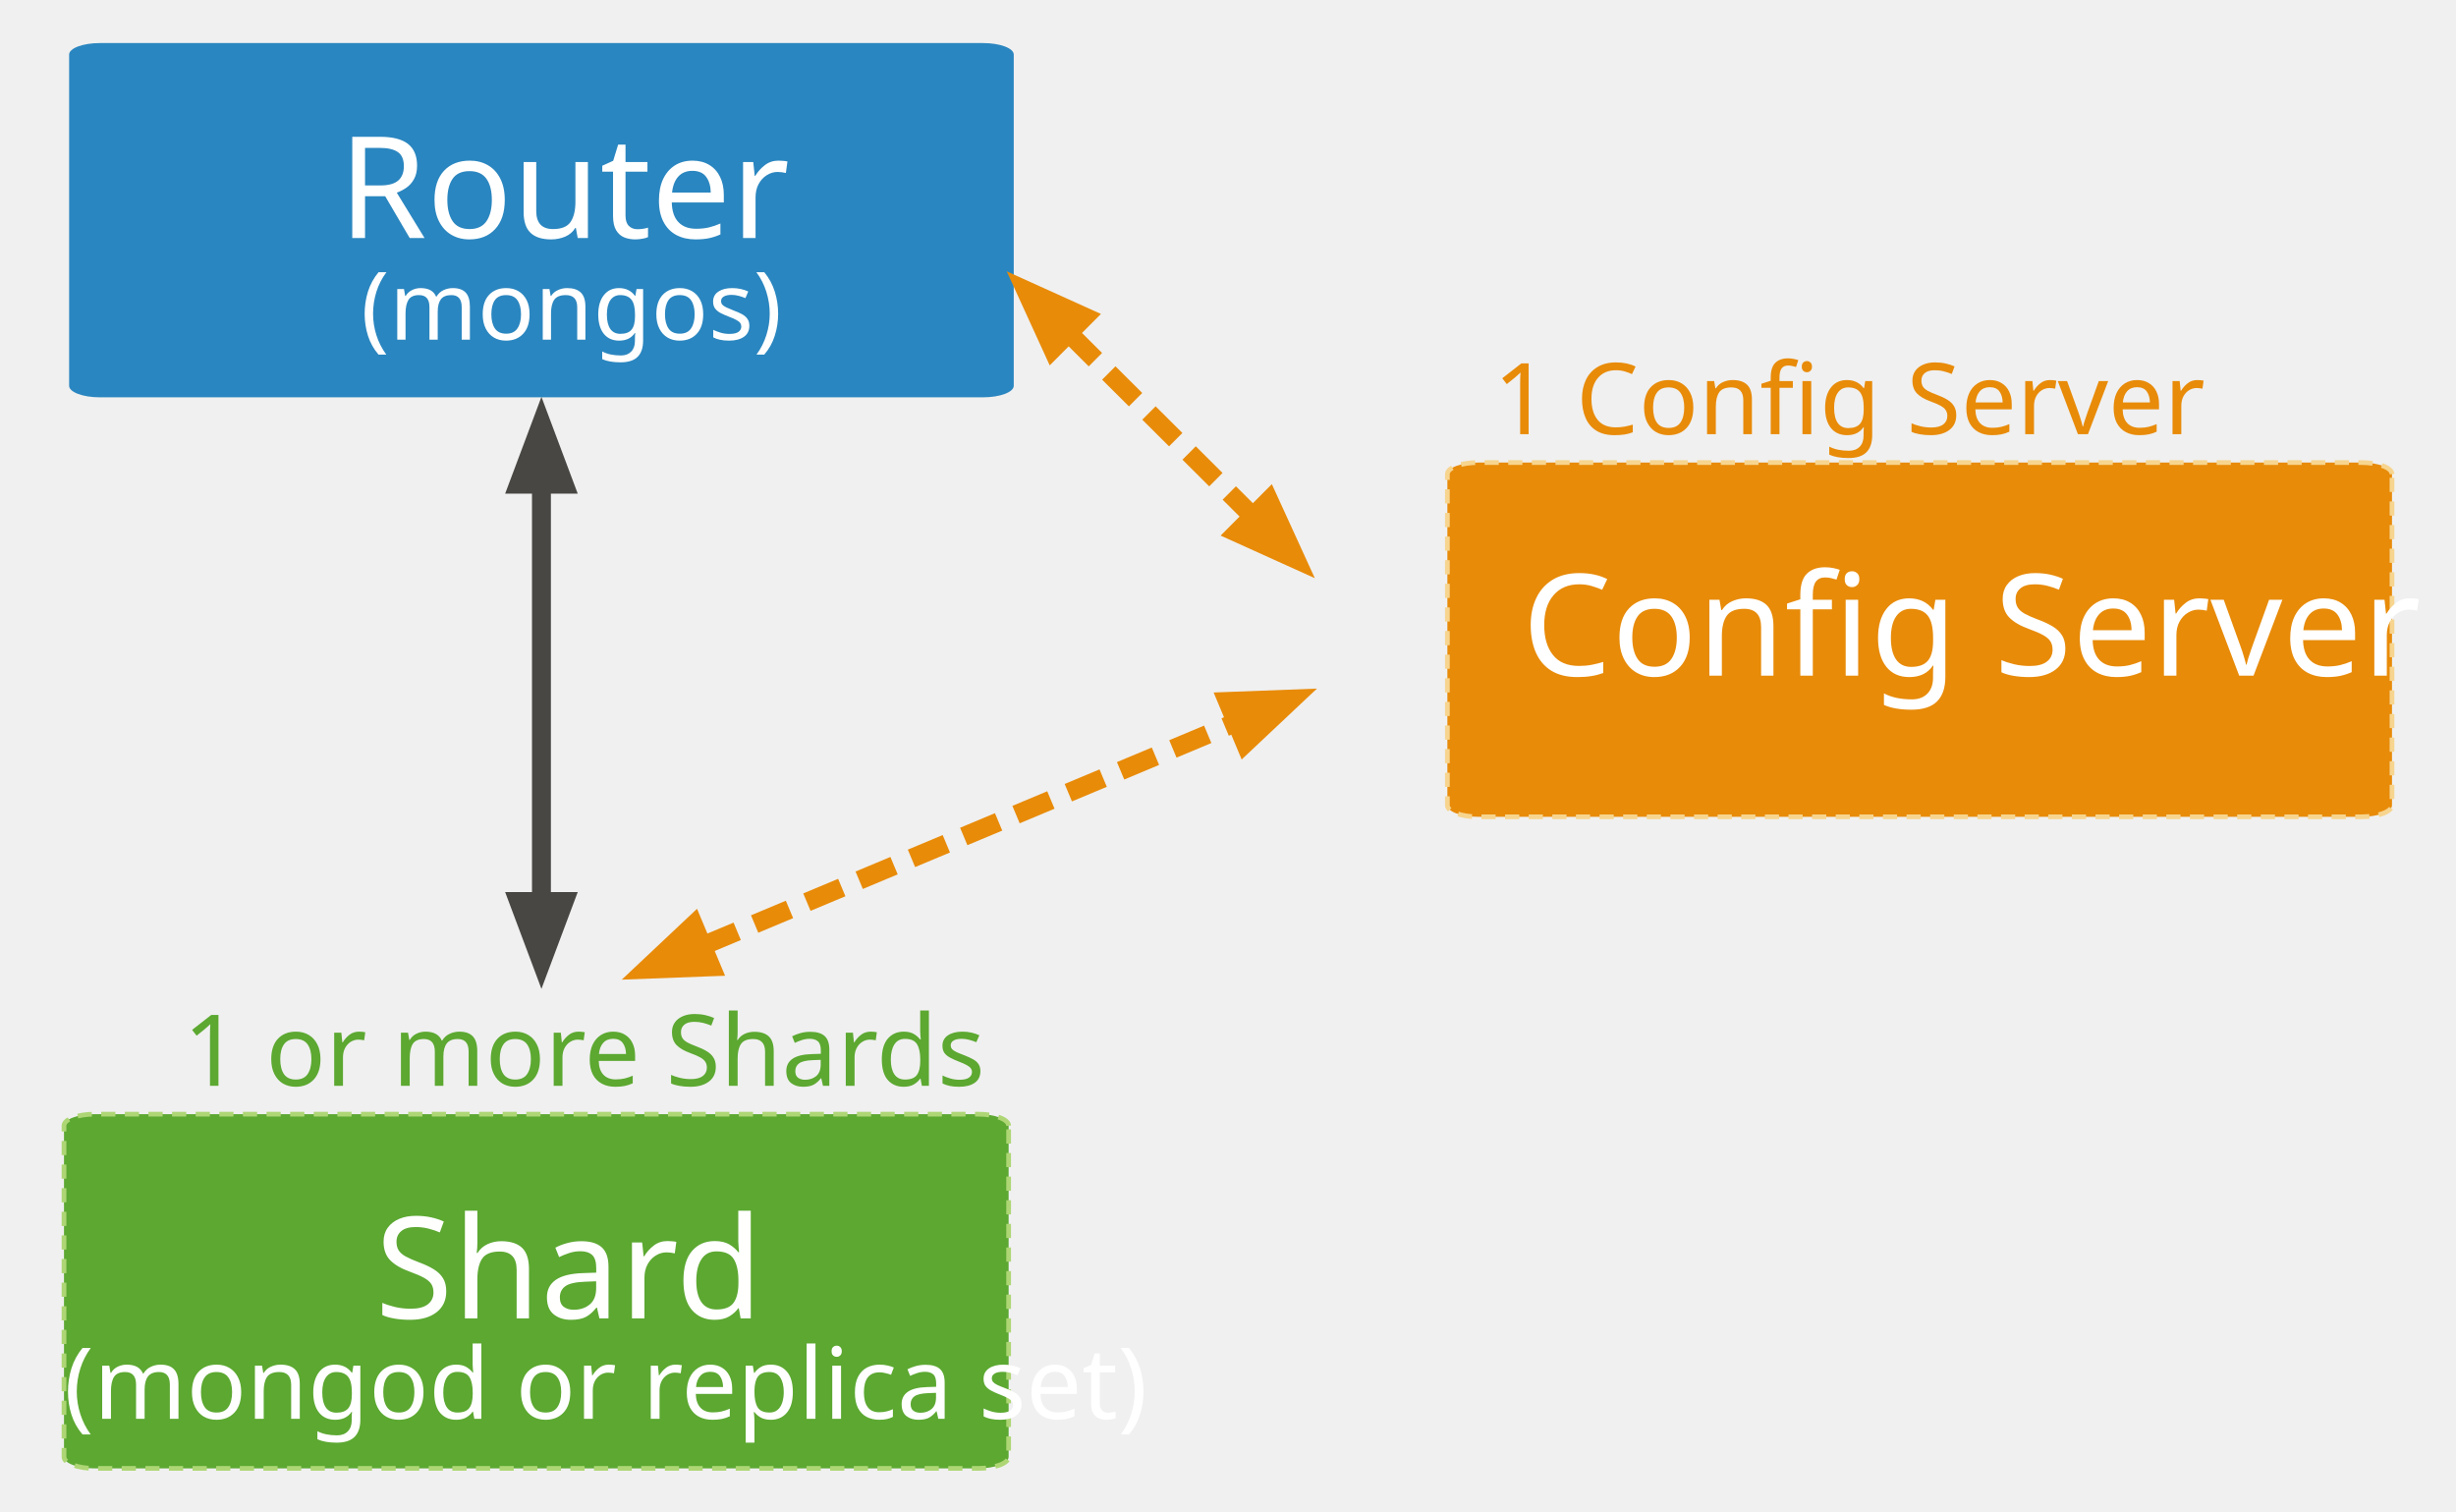
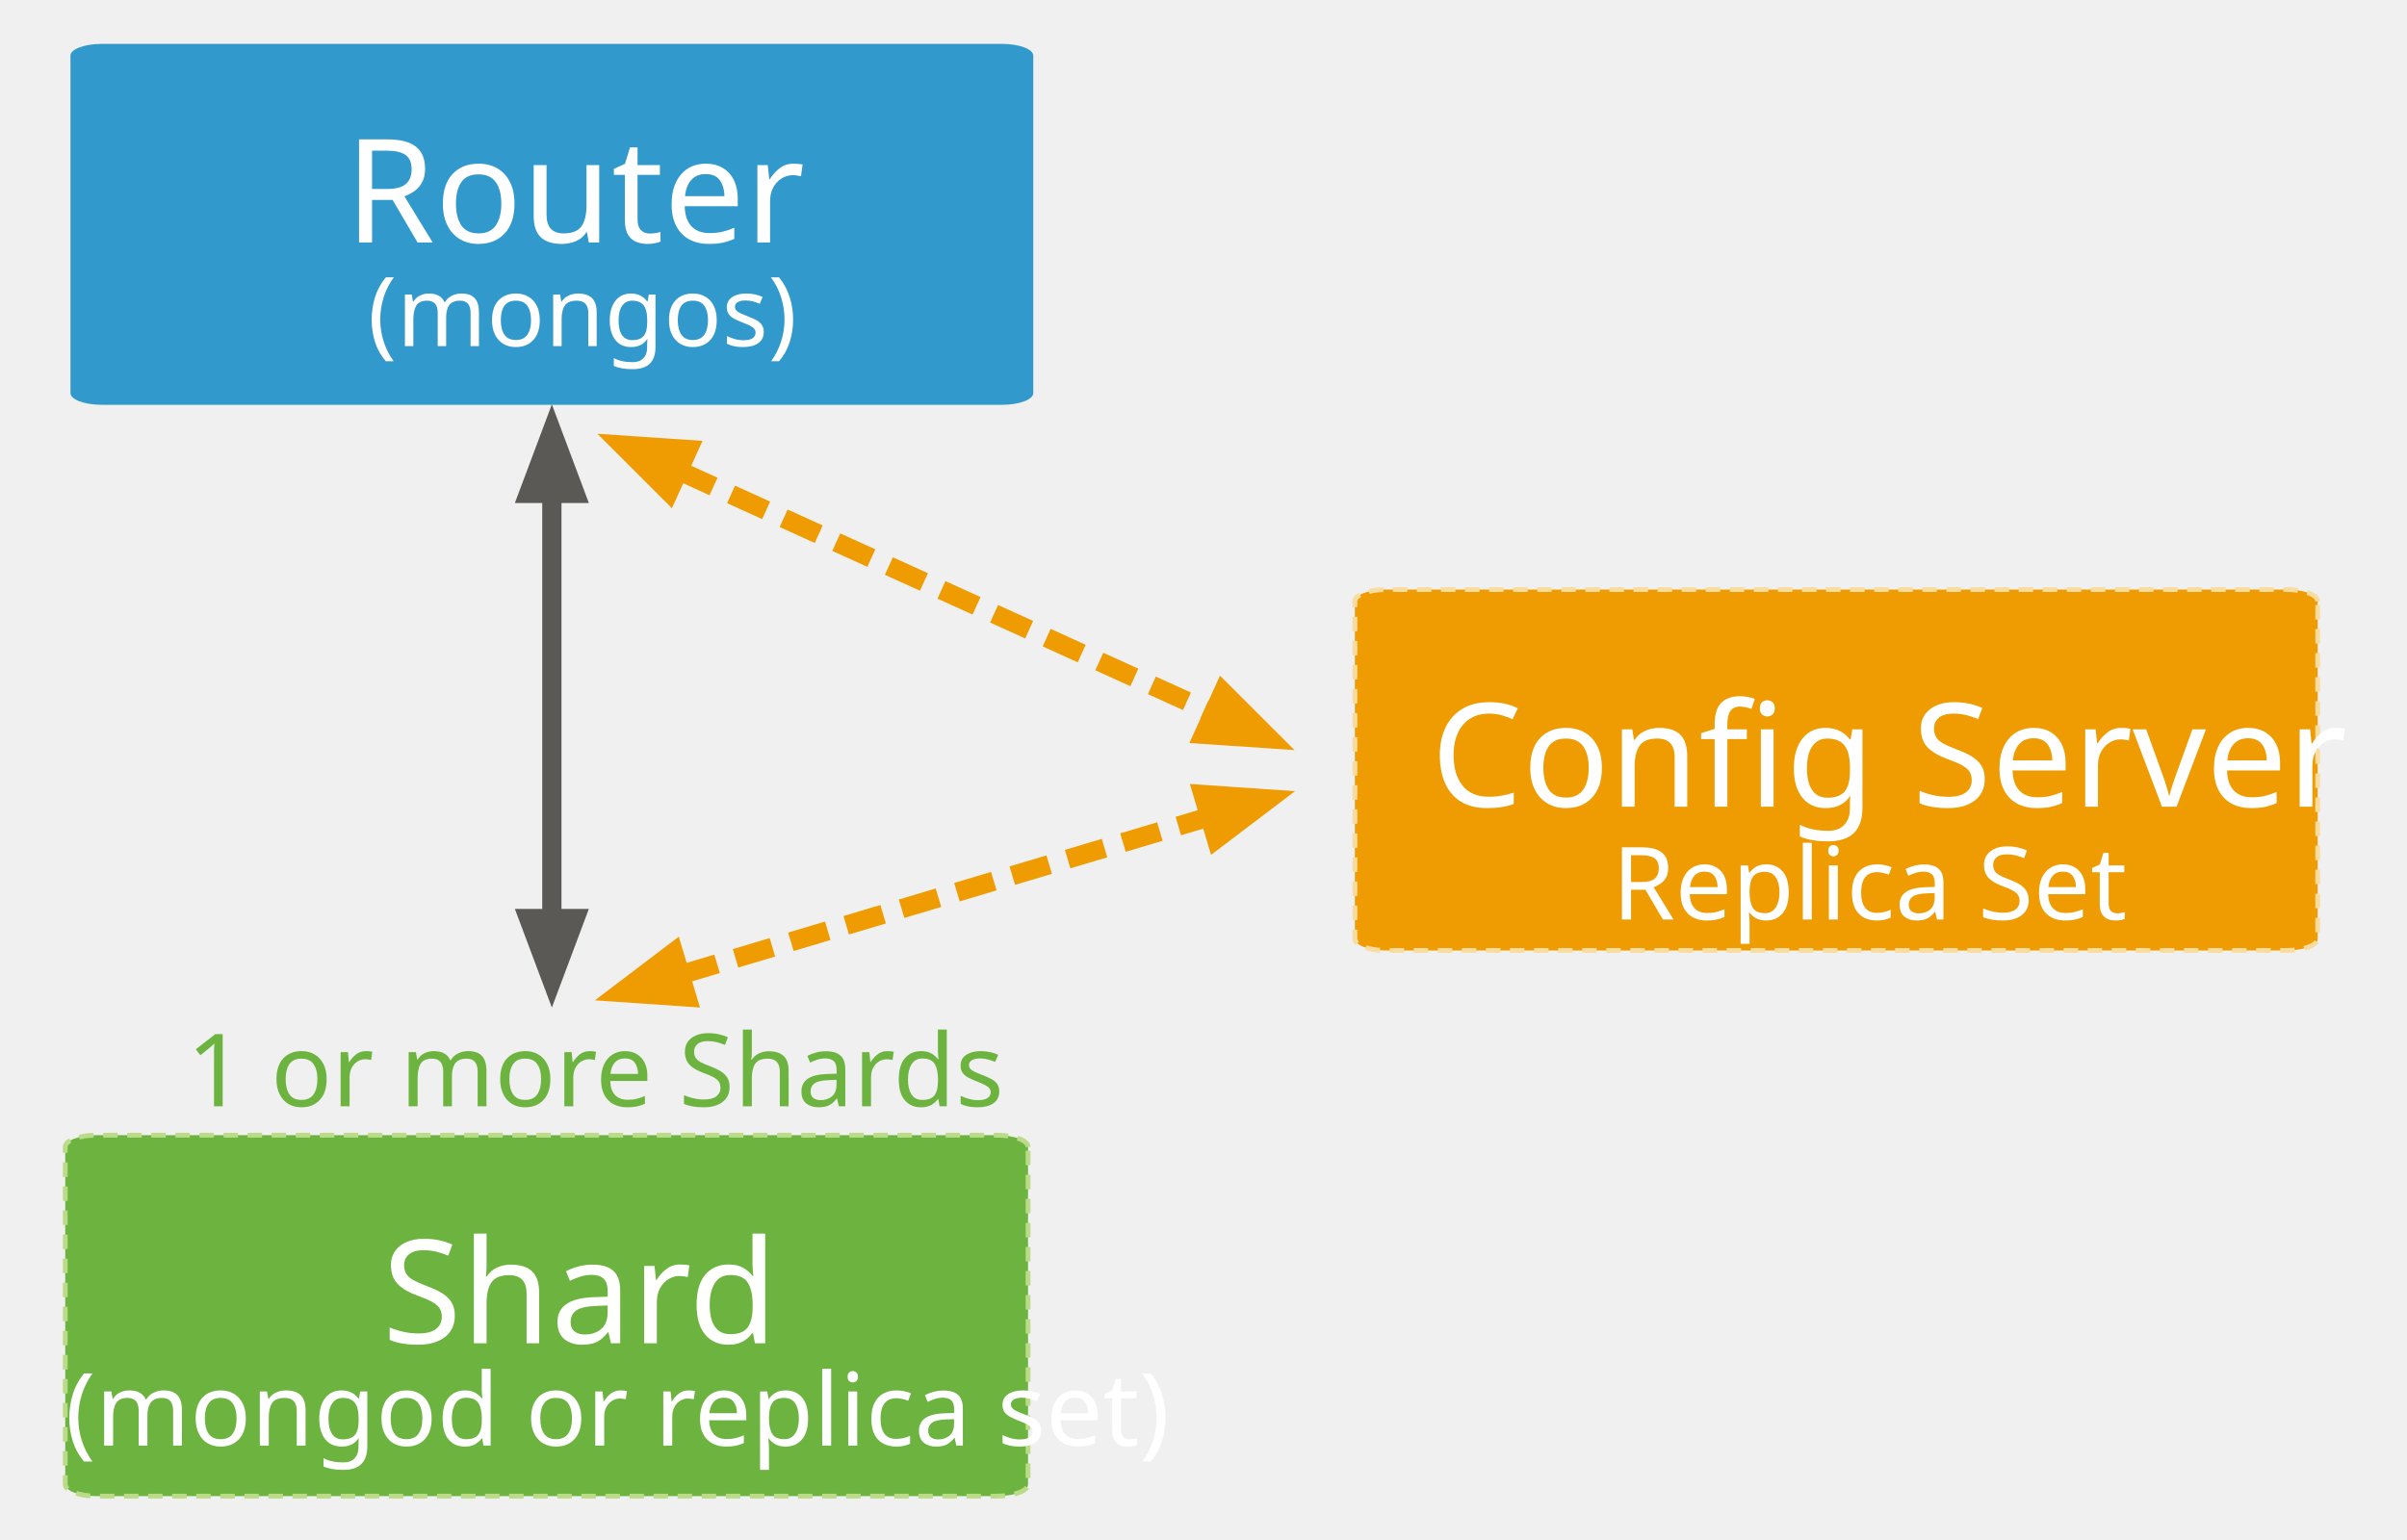
- <svg xmlns="http://www.w3.org/2000/svg" version="1.1" x="0px" y="0px" width="520" height="320" viewBox="0, 0, 520, 320">
-   <g id="Layer 1">
+ <svg xmlns="http://www.w3.org/2000/svg" version="1.1" x="0" y="0" width="500" height="320" viewBox="0, 0, 500, 320">
+   <g id="Layer_1">
+     <g>
+       <g>
+         <path d="M214.637,11.551 C214.637,10.207 211.732,9.117 208.141,9.117 L21.134,9.117 C17.547,9.117 14.637,10.207 14.637,11.551 L14.637,81.68 C14.637,83.026 17.547,84.117 21.134,84.117 L208.141,84.117 C211.732,84.117 214.637,83.026 214.637,81.68 L214.637,11.551" fill="#3299CC" />
+         <text transform="matrix(1, 0, 0, 1, 114.637, 46.617)">
+           <tspan x="-42.957" y="3.769" font-family="GillSans" font-size="30" fill="#FFFFFF">Router</tspan>
+         </text>
+       </g>
+       <text transform="matrix(1, 0, 0, 1, 114.637, 65.914)">
+         <tspan x="-38.228" y="6" font-family="GillSans" font-size="20" fill="#FFFFFF">(mongos)</tspan>
+       </text>
+     </g>
+     <g>
+       <path d="M114.637,102.517 L114.637,190.863" fill-opacity="0" stroke="#5A5955" stroke-width="4" />
+       <path d="M119.437,102.517 L114.637,89.717 L109.837,102.517 z" fill="#5A5955" fill-opacity="1" stroke="#5A5955" stroke-width="4" stroke-opacity="1" />
+       <path d="M109.837,190.863 L114.637,203.663 L119.437,190.863 z" fill="#5A5955" fill-opacity="1" stroke="#5A5955" stroke-width="4" stroke-opacity="1" />
+     </g>
+     <g>
+       <path d="M140.934,97.778 L252.066,148.222" fill-opacity="0" stroke="#EE9C02" stroke-width="4" stroke-dasharray="8,4" />
+       <path d="M142.918,93.408 L129.278,92.488 L138.95,102.149 z" fill="#EE9C02" fill-opacity="1" stroke="#EE9C02" stroke-width="4" stroke-opacity="1" />
+       <path d="M250.082,152.592 L263.722,153.512 L254.05,143.851 z" fill="#EE9C02" fill-opacity="1" stroke="#EE9C02" stroke-width="4" stroke-opacity="1" />
+     </g>
+     <g>
+       <path d="M141.291,202.567 L251.287,169.696" fill-opacity="0" stroke="#EE9C02" stroke-width="4" stroke-dasharray="8,4" />
+       <path d="M139.917,197.968 L129.027,206.232 L142.666,207.166 z" fill="#EE9C02" fill-opacity="1" stroke="#EE9C02" stroke-width="4" stroke-opacity="1" />
+       <path d="M252.661,174.295 L263.551,166.031 L249.912,165.097 z" fill="#EE9C02" fill-opacity="1" stroke="#EE9C02" stroke-width="4" stroke-opacity="1" />
+     </g>
    <g>
      <g>
        <g>
-           <path d="M506.449,100.364 C506.449,99.019 503.544,97.929 499.953,97.929 L312.945,97.929 C309.359,97.929 306.449,99.019 306.449,100.364 L306.449,170.493 C306.449,171.838 309.359,172.929 312.945,172.929 L499.953,172.929 C503.544,172.929 506.449,171.838 506.449,170.493 L506.449,100.364" fill="#E88B09" />
-           <path d="M506.449,100.364 C506.449,99.019 503.544,97.929 499.953,97.929 L312.945,97.929 C309.359,97.929 306.449,99.019 306.449,100.364 L306.449,170.493 C306.449,171.838 309.359,172.929 312.945,172.929 L499.953,172.929 C503.544,172.929 506.449,171.838 506.449,170.493 L506.449,100.364" fill-opacity="0" stroke="#F7D58F" stroke-width="1" stroke-dasharray="3,2" />
+           <path d="M481.449,124.934 C481.449,123.59 478.544,122.5 474.953,122.5 L287.945,122.5 C284.359,122.5 281.449,123.59 281.449,124.934 L281.449,195.063 C281.449,196.409 284.359,197.5 287.945,197.5 L474.953,197.5 C478.544,197.5 481.449,196.409 481.449,195.063 L481.449,124.934" fill="#EE9C02" />
+           <path d="M481.449,124.934 C481.449,123.59 478.544,122.5 474.953,122.5 L287.945,122.5 C284.359,122.5 281.449,123.59 281.449,124.934 L281.449,195.063 C281.449,196.409 284.359,197.5 287.945,197.5 L474.953,197.5 C478.544,197.5 481.449,196.409 481.449,195.063 L481.449,124.934" fill-opacity="0" stroke="#F9DCA0" stroke-width="1" stroke-dasharray="3,2" />
        </g>
-         <text transform="matrix(1, 0, 0, 1, 412.404, 135.429)">
+         <text transform="matrix(1, 0, 0, 1, 387.404, 160)">
          <tspan x="-90.139" y="7.623" font-family="GillSans" font-size="30" fill="#FFFFFF">Config Server</tspan>
        </text>
      </g>
-       <g>
-         <g>
-           <path d="M214.637,11.551 C214.637,10.207 211.732,9.117 208.141,9.117 L21.134,9.117 C17.547,9.117 14.637,10.207 14.637,11.551 L14.637,81.68 C14.637,83.026 17.547,84.117 21.134,84.117 L208.141,84.117 C211.732,84.117 214.637,83.026 214.637,81.68 L214.637,11.551" fill="#2A86C0" />
-           <text transform="matrix(1, 0, 0, 1, 114.637, 46.617)">
-             <tspan x="-42.957" y="3.769" font-family="GillSans" font-size="30" fill="#FFFFFF">Router</tspan>
-           </text>
-         </g>
-         <text transform="matrix(1, 0, 0, 1, 114.637, 65.914)">
-           <tspan x="-38.228" y="6" font-family="GillSans" font-size="20" fill="#FFFFFF">(mongos)</tspan>
-         </text>
-       </g>
-       <g>
-         <path d="M114.637,102.517 L114.637,190.863" fill-opacity="0" stroke="#484743" stroke-width="4" />
-         <path d="M119.437,102.517 L114.637,89.717 L109.837,102.517 z" fill="#484743" fill-opacity="1" stroke="#484743" stroke-width="4" stroke-opacity="1" />
-         <path d="M109.837,190.863 L114.637,203.663 L119.437,190.863 z" fill="#484743" fill-opacity="1" stroke="#484743" stroke-width="4" stroke-opacity="1" />
-       </g>
-       <g>
-         <path d="M226.258,70.501 L265.277,109.357" fill-opacity="0" stroke="#E88B09" stroke-width="4" stroke-dasharray="8,4" />
-         <path d="M229.645,67.1 L217.188,61.469 L222.871,73.903 z" fill="#E88B09" fill-opacity="1" stroke="#E88B09" stroke-width="4" stroke-opacity="1" />
-         <path d="M261.89,112.758 L274.347,118.389 L268.664,105.956 z" fill="#E88B09" fill-opacity="1" stroke="#E88B09" stroke-width="4" stroke-opacity="1" />
-       </g>
-       <g>
-         <path d="M148.706,200.263 L261.77,152.929" fill-opacity="0" stroke="#E88B09" stroke-width="4" stroke-dasharray="8,4" />
-         <path d="M146.852,195.835 L136.899,205.206 L150.56,204.69 z" fill="#E88B09" fill-opacity="1" stroke="#E88B09" stroke-width="4" stroke-opacity="1" />
-         <path d="M263.624,157.357 L273.578,147.986 L259.917,148.501 z" fill="#E88B09" fill-opacity="1" stroke="#E88B09" stroke-width="4" stroke-opacity="1" />
-       </g>
-       <text transform="matrix(1, 0, 0, 1, 383.378, 85.429)">
-         <tspan x="-67.178" y="6.5" font-family="GillSans" font-size="21" fill="#E88B09">1 Config Server</tspan>
-       </text>
-       <text transform="matrix(1, 0, 0, 1, 113.551, 223.383)">
-         <tspan x="-74.751" y="6.5" font-family="GillSans" font-size="21" fill="#5CA831">1 or more Shards</tspan>
-       </text>
-       <g>
-         <path d="M213.551,238.317 C213.551,236.973 210.645,235.883 207.055,235.883 L20.047,235.883 C16.46,235.883 13.551,236.973 13.551,238.317 L13.551,308.446 C13.551,309.792 16.46,310.883 20.047,310.883 L207.055,310.883 C210.645,310.883 213.551,309.792 213.551,308.446 L213.551,238.317" fill="#5CA831" />
-         <path d="M213.551,238.317 C213.551,236.973 210.645,235.883 207.055,235.883 L20.047,235.883 C16.46,235.883 13.551,236.973 13.551,238.317 L13.551,308.446 C13.551,309.792 16.46,310.883 20.047,310.883 L207.055,310.883 C210.645,310.883 213.551,309.792 213.551,308.446 L213.551,238.317" fill-opacity="0" stroke="#AED675" stroke-width="1" stroke-dasharray="3,2" />
-       </g>
-       <text transform="matrix(1, -0, 0, 1, 113.551, 269.125)">
-         <tspan x="-34.131" y="10" font-family="GillSans" font-size="30" fill="#FFFFFE">Shard</tspan>
-       </text>
-       <text transform="matrix(1, 0, 0, 1, 114.638, 295.883)">
-         <tspan x="-101.087" y="4.5" font-family="GillSans" font-size="21" fill="#FFFFFF">(mongod or replica set)</tspan>
+       <text transform="matrix(1, 0, 0, 1, 381.449, 184.571)">
+         <tspan x="-46.558" y="6.5" font-family="GillSans" font-size="21" fill="#FFFFFF">Replica Set</tspan>
      </text>
    </g>
-     <path d="M780.897,289.637 L781.095,289.97 L781.095,289.97 C781.528,290.699 782.881,290.408 784.117,289.32 C785.353,288.232 786.005,286.759 785.572,286.03 L785.374,285.696 C785.374,285.696 785.374,285.696 785.374,285.696 C784.941,284.967 783.588,285.258 782.351,286.346 C781.115,287.435 780.464,288.908 780.897,289.637 L780.897,289.637" fill="#E88B09" />
+     <text transform="matrix(1, 0, 0, 1, 113.551, 223.383)">
+       <tspan x="-74.751" y="6.5" font-family="GillSans" font-size="21" fill="#6CB340">1 or more Shards</tspan>
+     </text>
+     <g>
+       <path d="M213.551,238.317 C213.551,236.973 210.645,235.883 207.055,235.883 L20.047,235.883 C16.46,235.883 13.551,236.973 13.551,238.317 L13.551,308.446 C13.551,309.792 16.46,310.883 20.047,310.883 L207.055,310.883 C210.645,310.883 213.551,309.792 213.551,308.446 L213.551,238.317" fill="#6CB340" />
+       <path d="M213.551,238.317 C213.551,236.973 210.645,235.883 207.055,235.883 L20.047,235.883 C16.46,235.883 13.551,236.973 13.551,238.317 L13.551,308.446 C13.551,309.792 16.46,310.883 20.047,310.883 L207.055,310.883 C210.645,310.883 213.551,309.792 213.551,308.446 L213.551,238.317" fill-opacity="0" stroke="#BBDB88" stroke-width="1" stroke-dasharray="3,2" />
+     </g>
+     <text transform="matrix(1, -0, 0, 1, 113.551, 269.125)">
+       <tspan x="-34.131" y="10" font-family="GillSans" font-size="30" fill="#FFFFFE">Shard</tspan>
+     </text>
+     <text transform="matrix(1, 0, 0, 1, 114.638, 295.883)">
+       <tspan x="-101.087" y="4.5" font-family="GillSans" font-size="21" fill="#FFFFFF">(mongod or replica set)</tspan>
+     </text>
+     <path d="M780.897,289.637 L781.095,289.97 L781.095,289.97 C781.528,290.699 782.881,290.408 784.117,289.32 C785.353,288.232 786.005,286.759 785.572,286.03 L785.374,285.696 C785.374,285.696 785.374,285.696 785.374,285.696 C784.941,284.967 783.588,285.258 782.351,286.346 C781.115,287.435 780.464,288.908 780.897,289.637 L780.897,289.637" fill="#EE9C02" />
  </g>
-   <defs />
</svg>
